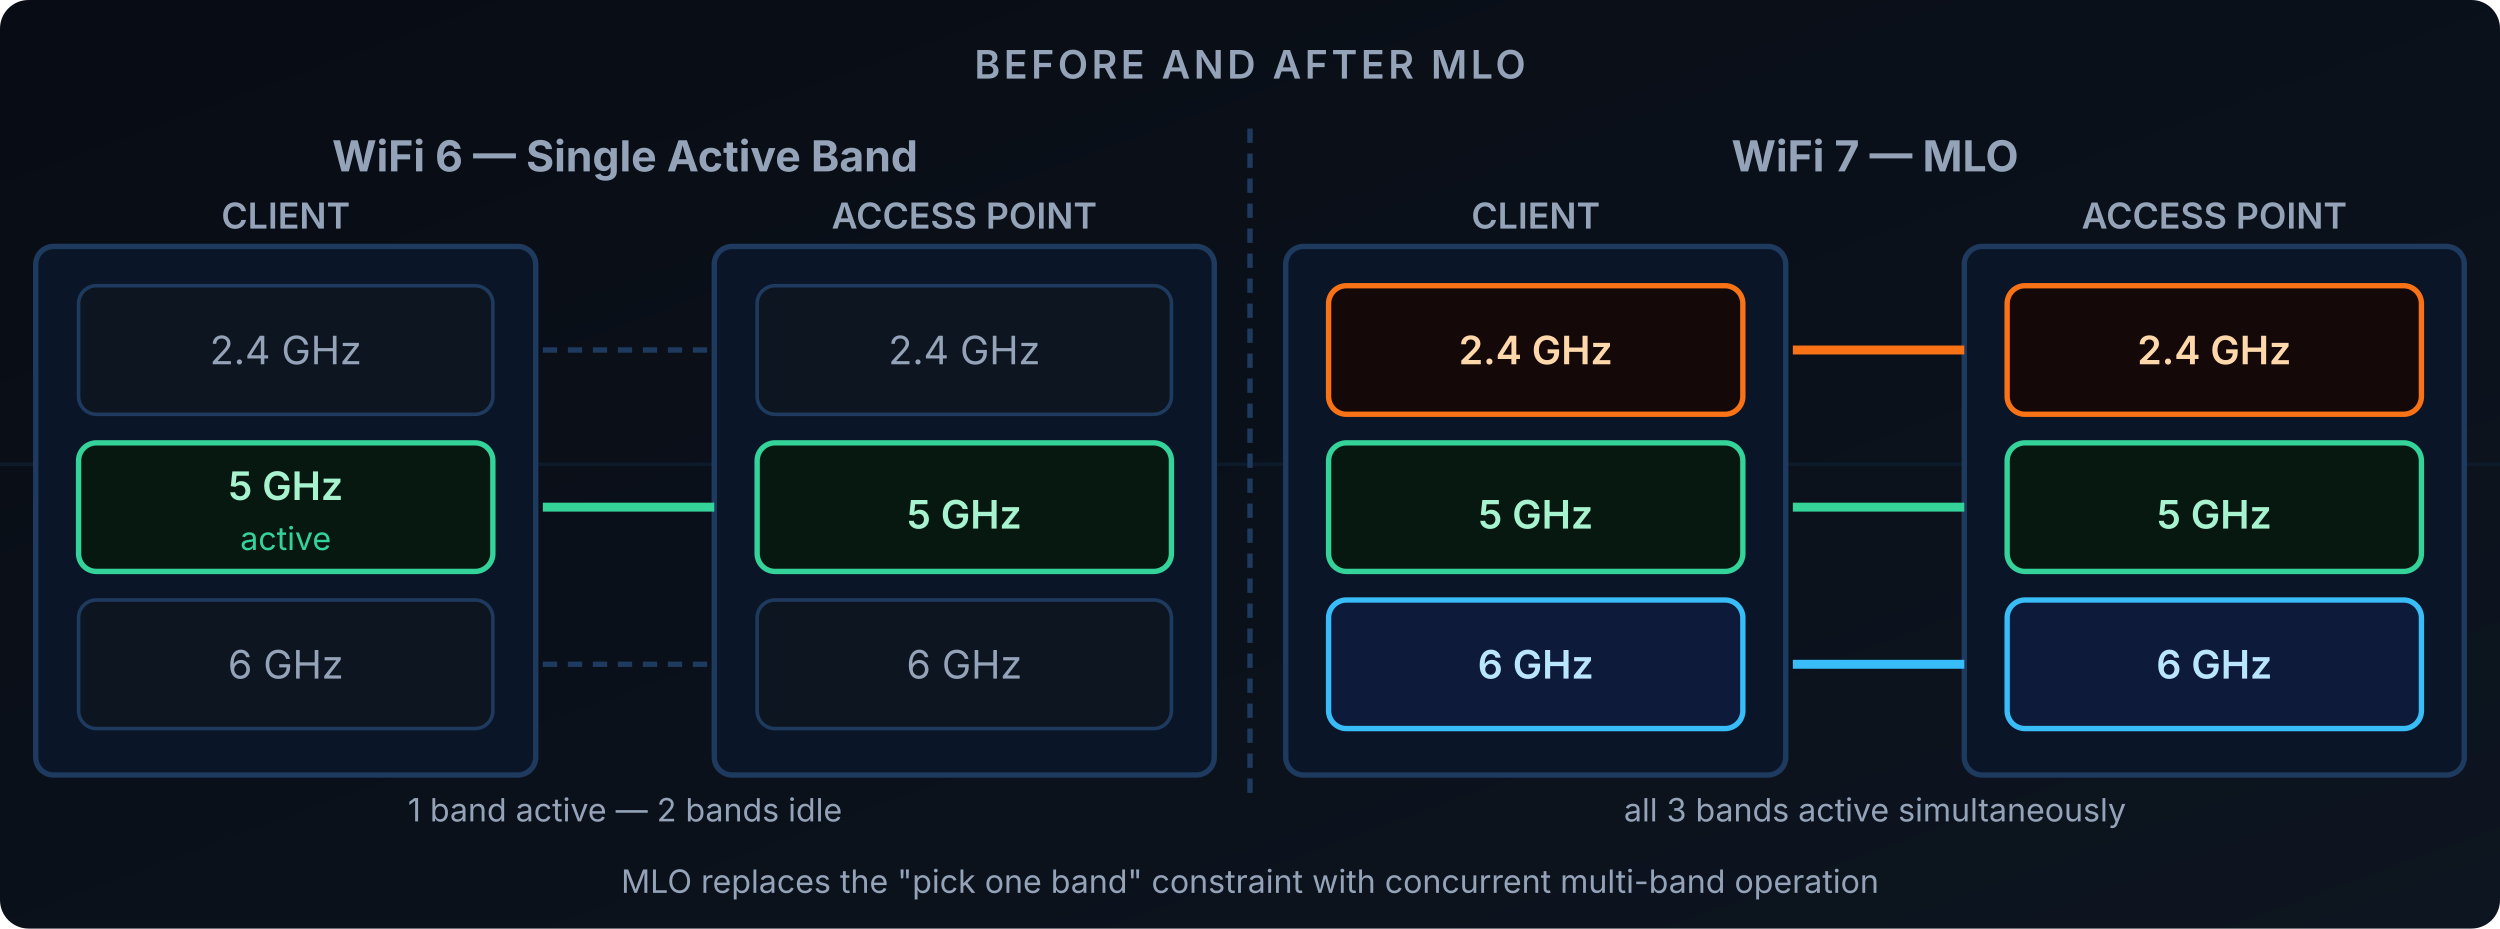
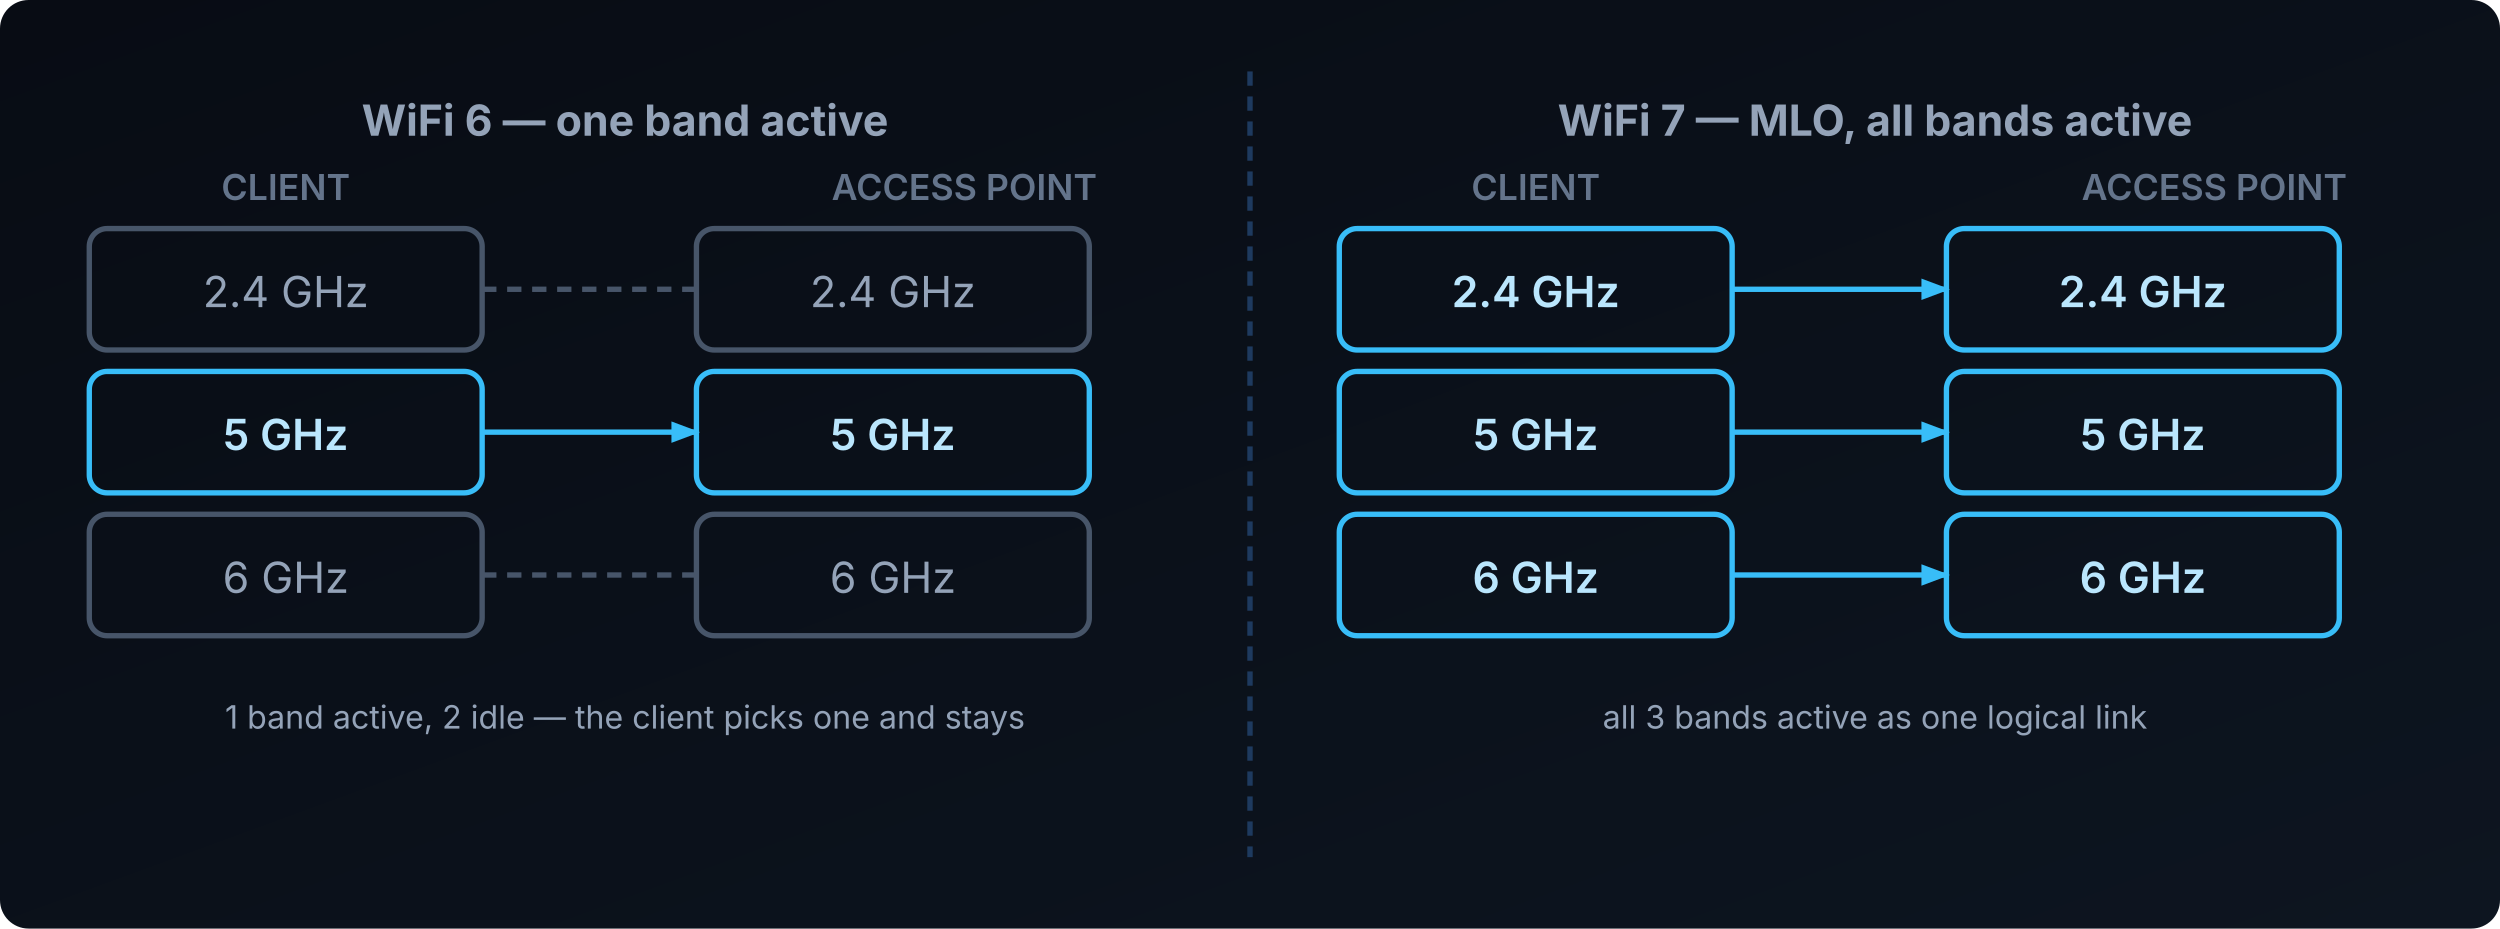
<svg xmlns="http://www.w3.org/2000/svg" viewBox="0 0 700 260" width="700" height="260" font-family="system-ui,-apple-system,BlinkMacSystemFont,'Segoe UI',sans-serif">
  <defs>
    <linearGradient id="bg" x1="0" y1="0" x2="1" y2="1">
      <stop offset="0%" stop-color="#080c14" />
      <stop offset="100%" stop-color="#0d1520" />
    </linearGradient>
+     <marker id="arr-a" markerWidth="8" markerHeight="6" refX="7" refY="3" orient="auto" markerUnits="userSpaceOnUse">
+       <polygon points="0,0 8,3 0,6" fill="#38bdf8" />
+     </marker>
  </defs>
  <rect width="700" height="260" fill="url(#bg)" rx="8" />
-   <line x1="0" y1="130" x2="700" y2="130" stroke="#0d1a2a" stroke-width="1" />
-   <text x="350" y="22" text-anchor="middle" font-size="11" font-weight="600" fill="#94a3b8" letter-spacing="1">BEFORE AND AFTER MLO</text>
-   <line x1="350" y1="36" x2="350" y2="222" stroke="#1e3a5f" stroke-width="1.5" stroke-dasharray="4,3" />
-   <text x="175" y="48" text-anchor="middle" font-size="12" font-weight="700" fill="#94a3b8">WiFi 6 — Single Active Band</text>
-   <text x="80" y="64" text-anchor="middle" font-size="10" font-weight="600" fill="#94a3b8">CLIENT</text>
-   <rect x="10" y="69" width="140" height="148" fill="#0a1628" stroke="#1e3a5f" stroke-width="1.5" rx="5" />
-   <rect x="22" y="80" width="116" height="36" fill="#0d1520" stroke="#1e3a5f" stroke-width="1" rx="5" />
-   <text x="80" y="102" text-anchor="middle" font-size="11" fill="#94a3b8">2.4 GHz</text>
-   <rect x="22" y="124" width="116" height="36" fill="#071810" stroke="#34d399" stroke-width="1.5" rx="5" />
-   <text x="80" y="140" text-anchor="middle" font-size="11" font-weight="600" fill="#a7f3d0">5 GHz</text>
-   <text x="80" y="154" text-anchor="middle" font-size="9" fill="#34d399">active</text>
-   <rect x="22" y="168" width="116" height="36" fill="#0d1520" stroke="#1e3a5f" stroke-width="1" rx="5" />
-   <text x="80" y="190" text-anchor="middle" font-size="11" fill="#94a3b8">6 GHz</text>
-   <text x="270" y="64" text-anchor="middle" font-size="10" font-weight="600" fill="#94a3b8">ACCESS POINT</text>
-   <rect x="200" y="69" width="140" height="148" fill="#0a1628" stroke="#1e3a5f" stroke-width="1.5" rx="5" />
-   <rect x="212" y="80" width="116" height="36" fill="#0d1520" stroke="#1e3a5f" stroke-width="1" rx="5" />
-   <text x="270" y="102" text-anchor="middle" font-size="11" fill="#94a3b8">2.4 GHz</text>
-   <rect x="212" y="124" width="116" height="36" fill="#071810" stroke="#34d399" stroke-width="1.5" rx="5" />
-   <text x="270" y="148" text-anchor="middle" font-size="11" font-weight="600" fill="#a7f3d0">5 GHz</text>
-   <rect x="212" y="168" width="116" height="36" fill="#0d1520" stroke="#1e3a5f" stroke-width="1" rx="5" />
-   <text x="270" y="190" text-anchor="middle" font-size="11" fill="#94a3b8">6 GHz</text>
-   <line x1="152" y1="98" x2="200" y2="98" stroke="#1e3a5f" stroke-width="1.5" stroke-dasharray="4,3" />
-   <line x1="152" y1="142" x2="200" y2="142" stroke="#34d399" stroke-width="2.5" />
-   <line x1="152" y1="186" x2="200" y2="186" stroke="#1e3a5f" stroke-width="1.5" stroke-dasharray="4,3" />
-   <text x="175" y="230" text-anchor="middle" font-size="9" fill="#94a3b8">1 band active — 2 bands idle</text>
-   <text x="525" y="48" text-anchor="middle" font-size="12" font-weight="700" fill="#94a3b8">WiFi 7 — MLO</text>
-   <text x="430" y="64" text-anchor="middle" font-size="10" font-weight="600" fill="#94a3b8">CLIENT</text>
-   <rect x="360" y="69" width="140" height="148" fill="#0a1628" stroke="#1e3a5f" stroke-width="1.5" rx="5" />
-   <rect x="372" y="80" width="116" height="36" fill="#150808" stroke="#f97316" stroke-width="1.5" rx="5" />
-   <text x="430" y="102" text-anchor="middle" font-size="11" font-weight="600" fill="#fed7aa">2.4 GHz</text>
-   <rect x="372" y="124" width="116" height="36" fill="#071810" stroke="#34d399" stroke-width="1.5" rx="5" />
-   <text x="430" y="148" text-anchor="middle" font-size="11" font-weight="600" fill="#a7f3d0">5 GHz</text>
-   <rect x="372" y="168" width="116" height="36" fill="#0e1a3a" stroke="#38bdf8" stroke-width="1.5" rx="5" />
-   <text x="430" y="190" text-anchor="middle" font-size="11" font-weight="600" fill="#bae6fd">6 GHz</text>
-   <text x="620" y="64" text-anchor="middle" font-size="10" font-weight="600" fill="#94a3b8">ACCESS POINT</text>
-   <rect x="550" y="69" width="140" height="148" fill="#0a1628" stroke="#1e3a5f" stroke-width="1.5" rx="5" />
-   <rect x="562" y="80" width="116" height="36" fill="#150808" stroke="#f97316" stroke-width="1.5" rx="5" />
-   <text x="620" y="102" text-anchor="middle" font-size="11" font-weight="600" fill="#fed7aa">2.4 GHz</text>
-   <rect x="562" y="124" width="116" height="36" fill="#071810" stroke="#34d399" stroke-width="1.5" rx="5" />
-   <text x="620" y="148" text-anchor="middle" font-size="11" font-weight="600" fill="#a7f3d0">5 GHz</text>
-   <rect x="562" y="168" width="116" height="36" fill="#0e1a3a" stroke="#38bdf8" stroke-width="1.5" rx="5" />
-   <text x="620" y="190" text-anchor="middle" font-size="11" font-weight="600" fill="#bae6fd">6 GHz</text>
-   <line x1="502" y1="98" x2="550" y2="98" stroke="#f97316" stroke-width="2.5" />
-   <line x1="502" y1="142" x2="550" y2="142" stroke="#34d399" stroke-width="2.5" />
-   <line x1="502" y1="186" x2="550" y2="186" stroke="#38bdf8" stroke-width="2.5" />
-   <text x="525" y="230" text-anchor="middle" font-size="9" fill="#94a3b8">all 3 bands active simultaneously</text>
-   <text x="350" y="250" text-anchor="middle" font-size="9" fill="#94a3b8">MLO replaces the "pick one band" constraint with concurrent multi-band operation</text>
+   <line x1="350" y1="20" x2="350" y2="240" stroke="#1e3a5f" stroke-width="1.5" stroke-dasharray="4,3" />
+   <text x="175" y="38" text-anchor="middle" font-size="12" font-weight="700" fill="#94a3b8">WiFi 6 — one band active</text>
+   <text x="80" y="56" text-anchor="middle" font-size="10" font-weight="600" fill="#64748b">CLIENT</text>
+   <text x="270" y="56" text-anchor="middle" font-size="10" font-weight="600" fill="#64748b">ACCESS POINT</text>
+   <rect x="25" y="64" width="110" height="34" fill="none" stroke="#475569" stroke-width="1.5" rx="5" />
+   <text x="80" y="86" text-anchor="middle" font-size="12" fill="#94a3b8">2.4 GHz</text>
+   <rect x="25" y="104" width="110" height="34" fill="none" stroke="#38bdf8" stroke-width="1.5" rx="5" />
+   <text x="80" y="126" text-anchor="middle" font-size="12" font-weight="600" fill="#bae6fd">5 GHz</text>
+   <rect x="25" y="144" width="110" height="34" fill="none" stroke="#475569" stroke-width="1.5" rx="5" />
+   <text x="80" y="166" text-anchor="middle" font-size="12" fill="#94a3b8">6 GHz</text>
+   <rect x="195" y="64" width="110" height="34" fill="none" stroke="#475569" stroke-width="1.5" rx="5" />
+   <text x="250" y="86" text-anchor="middle" font-size="12" fill="#94a3b8">2.4 GHz</text>
+   <rect x="195" y="104" width="110" height="34" fill="none" stroke="#38bdf8" stroke-width="1.5" rx="5" />
+   <text x="250" y="126" text-anchor="middle" font-size="12" font-weight="600" fill="#bae6fd">5 GHz</text>
+   <rect x="195" y="144" width="110" height="34" fill="none" stroke="#475569" stroke-width="1.5" rx="5" />
+   <text x="250" y="166" text-anchor="middle" font-size="12" fill="#94a3b8">6 GHz</text>
+   <line x1="135" y1="81" x2="195" y2="81" stroke="#475569" stroke-width="1.5" stroke-dasharray="4,3" />
+   <line x1="135" y1="121" x2="195" y2="121" stroke="#38bdf8" stroke-width="1.5" marker-end="url(#arr-a)" />
+   <line x1="135" y1="161" x2="195" y2="161" stroke="#475569" stroke-width="1.5" stroke-dasharray="4,3" />
+   <text x="175" y="204" text-anchor="middle" font-size="9" fill="#94a3b8">1 band active, 2 idle — the client picks one and stays</text>
+   <text x="525" y="38" text-anchor="middle" font-size="12" font-weight="700" fill="#94a3b8">WiFi 7 — MLO, all bands active</text>
+   <text x="430" y="56" text-anchor="middle" font-size="10" font-weight="600" fill="#64748b">CLIENT</text>
+   <text x="620" y="56" text-anchor="middle" font-size="10" font-weight="600" fill="#64748b">ACCESS POINT</text>
+   <rect x="375" y="64" width="110" height="34" fill="none" stroke="#38bdf8" stroke-width="1.5" rx="5" />
+   <text x="430" y="86" text-anchor="middle" font-size="12" font-weight="600" fill="#bae6fd">2.4 GHz</text>
+   <rect x="375" y="104" width="110" height="34" fill="none" stroke="#38bdf8" stroke-width="1.5" rx="5" />
+   <text x="430" y="126" text-anchor="middle" font-size="12" font-weight="600" fill="#bae6fd">5 GHz</text>
+   <rect x="375" y="144" width="110" height="34" fill="none" stroke="#38bdf8" stroke-width="1.5" rx="5" />
+   <text x="430" y="166" text-anchor="middle" font-size="12" font-weight="600" fill="#bae6fd">6 GHz</text>
+   <rect x="545" y="64" width="110" height="34" fill="none" stroke="#38bdf8" stroke-width="1.5" rx="5" />
+   <text x="600" y="86" text-anchor="middle" font-size="12" font-weight="600" fill="#bae6fd">2.4 GHz</text>
+   <rect x="545" y="104" width="110" height="34" fill="none" stroke="#38bdf8" stroke-width="1.5" rx="5" />
+   <text x="600" y="126" text-anchor="middle" font-size="12" font-weight="600" fill="#bae6fd">5 GHz</text>
+   <rect x="545" y="144" width="110" height="34" fill="none" stroke="#38bdf8" stroke-width="1.5" rx="5" />
+   <text x="600" y="166" text-anchor="middle" font-size="12" font-weight="600" fill="#bae6fd">6 GHz</text>
+   <line x1="485" y1="81" x2="545" y2="81" stroke="#38bdf8" stroke-width="1.5" marker-end="url(#arr-a)" />
+   <line x1="485" y1="121" x2="545" y2="121" stroke="#38bdf8" stroke-width="1.5" marker-end="url(#arr-a)" />
+   <line x1="485" y1="161" x2="545" y2="161" stroke="#38bdf8" stroke-width="1.5" marker-end="url(#arr-a)" />
+   <text x="525" y="204" text-anchor="middle" font-size="9" fill="#94a3b8">all 3 bands active as one logical link</text>
</svg>
